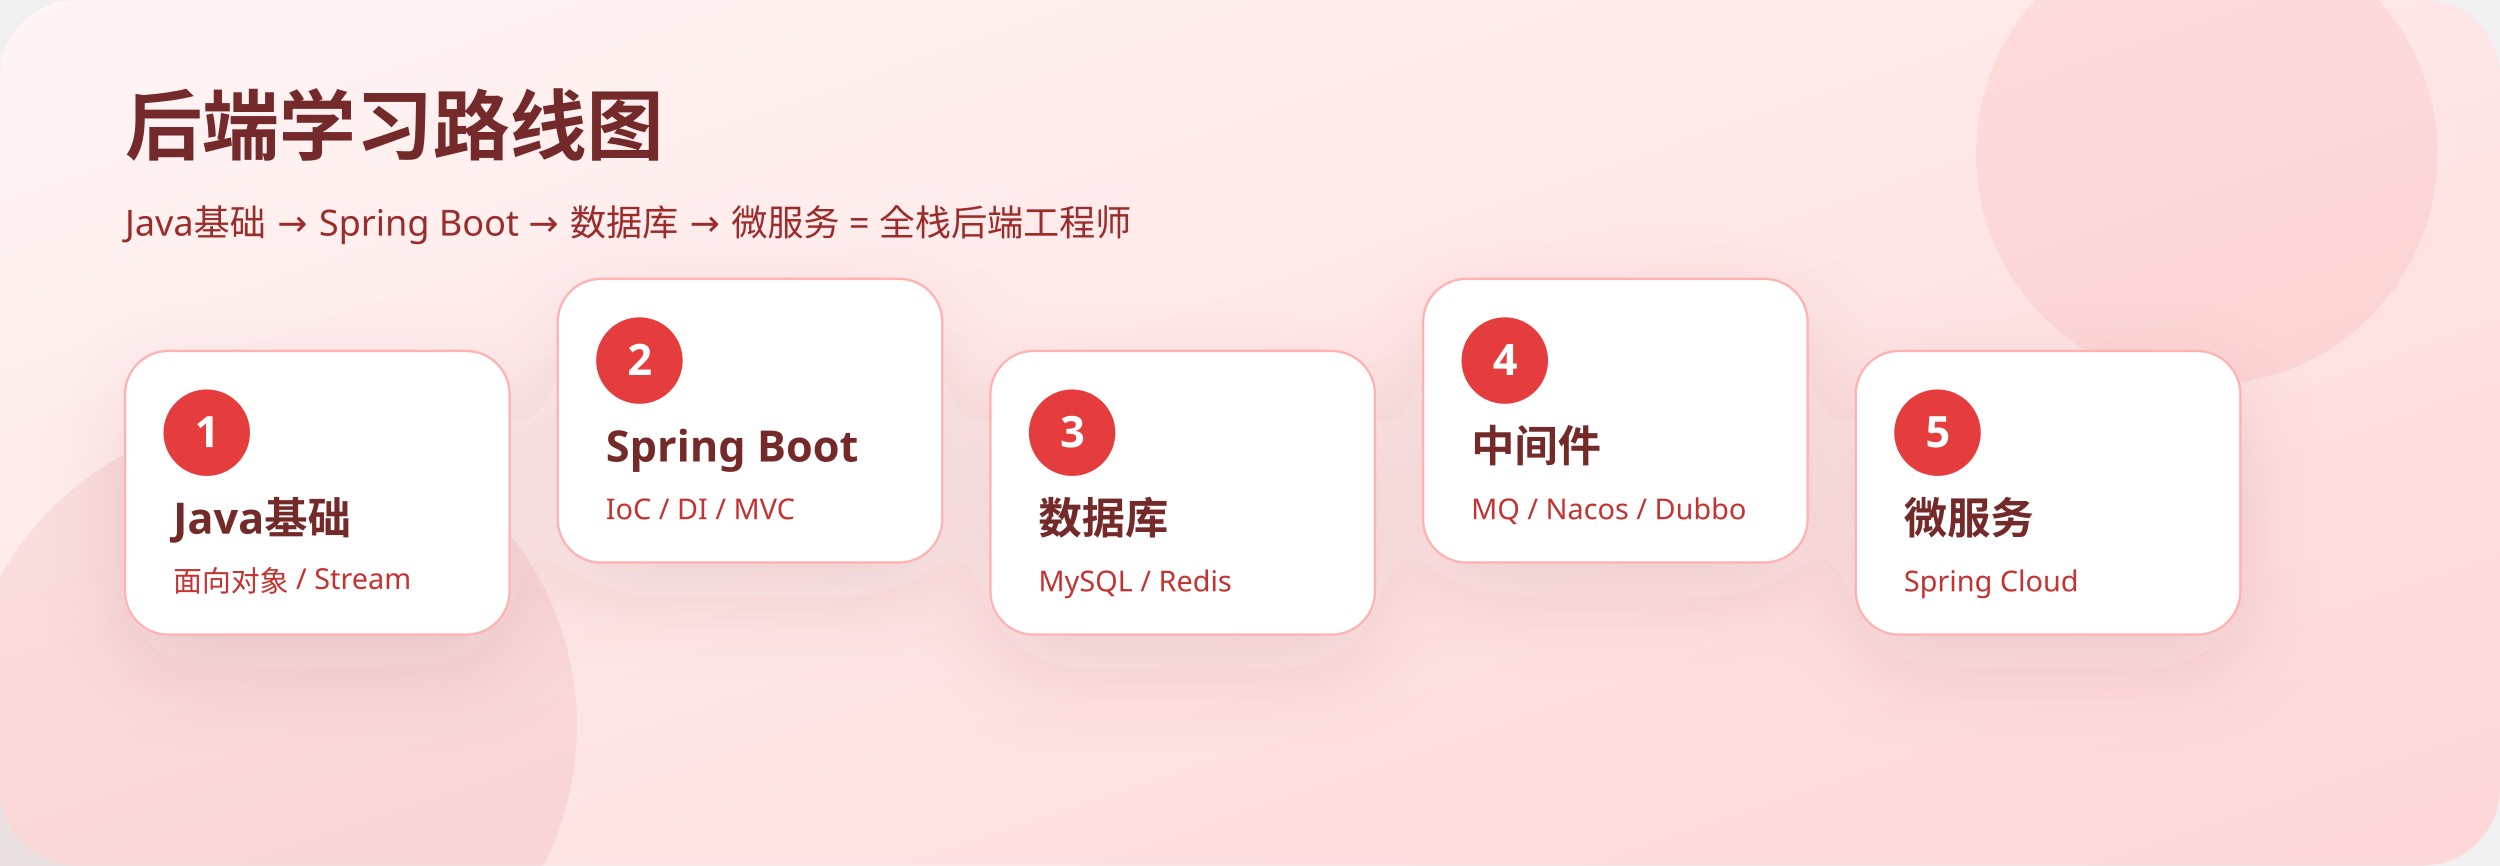
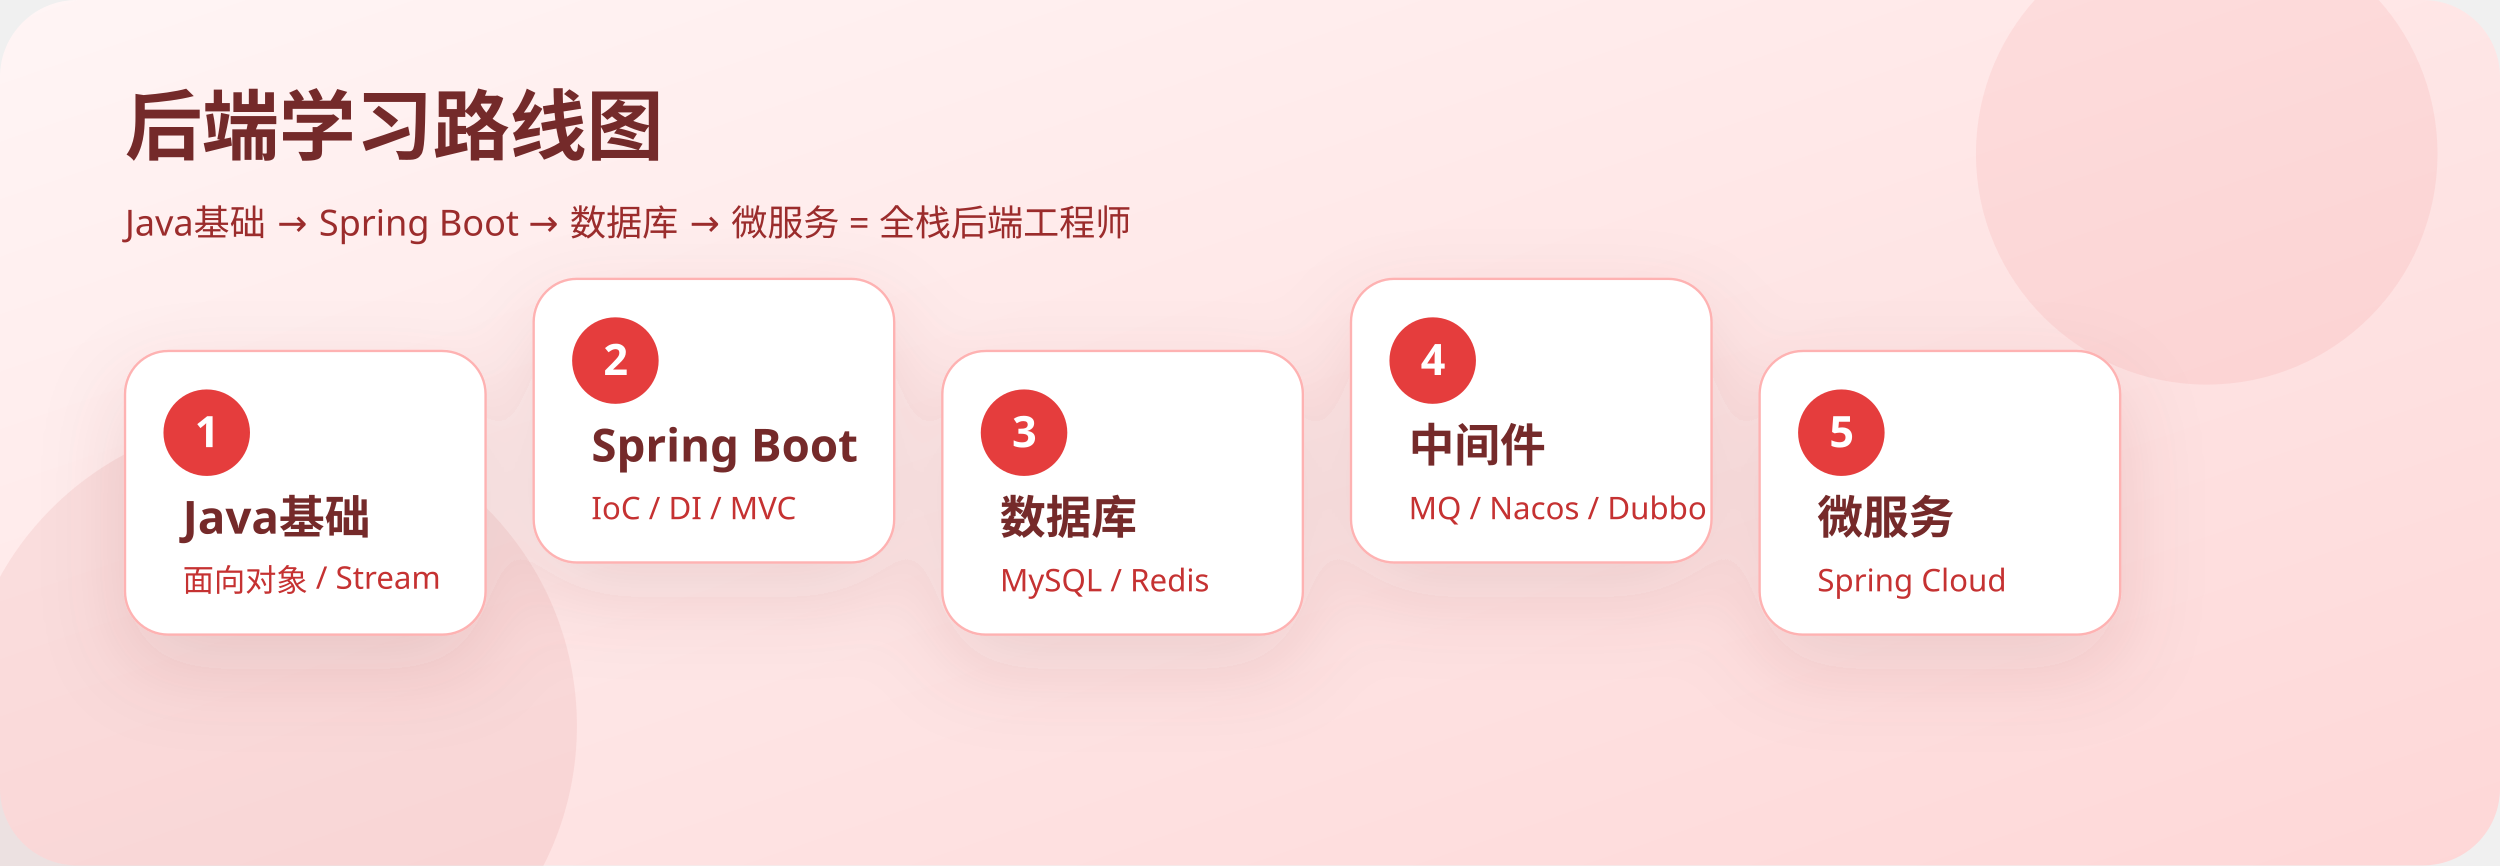
<svg xmlns="http://www.w3.org/2000/svg" width="1040" height="360" viewBox="0 0 1040 360" role="img" aria-labelledby="title desc">
  <defs>
    <linearGradient id="bg" x1="0" y1="0" x2="1" y2="1">
      <stop offset="0" stop-color="#fff5f5" />
      <stop offset="1" stop-color="#fed7d7" />
    </linearGradient>
    <linearGradient id="accent" x1="0" y1="0" x2="1" y2="0">
      <stop offset="0" stop-color="#e53e3e" />
      <stop offset="1" stop-color="#c53030" />
    </linearGradient>
    <filter id="shadow" x="-20%" y="-40%" width="140%" height="180%">
      <feDropShadow dx="0" dy="14" stdDeviation="18" flood-color="#742a2a" flood-opacity="0.12" />
    </filter>
  </defs>
  <rect width="1040" height="360" rx="32" fill="url(#bg)" />
  <circle cx="918" cy="64" r="96" fill="#e53e3e" opacity="0.08" />
  <circle cx="112" cy="302" r="128" fill="#c53030" opacity="0.08" />
  <text x="52" y="64" font-family="Georgia, 'Noto Serif SC', serif" font-size="32" font-weight="800" fill="#742a2a">后端学习路线图</text>
  <text x="52" y="98" font-family="'Microsoft YaHei UI', sans-serif" font-size="15" fill="#9b2c2c">Java基础 → Spring Boot → 数据库 → 微服务 = 全栈后端工程师</text>
  <path d="M112 210H910" stroke="url(#accent)" stroke-width="4" stroke-linecap="round" stroke-dasharray="12 12" />
  <g font-family="'Microsoft YaHei UI', sans-serif" filter="url(#shadow)">
    <g transform="translate(52 146)">
-       <rect width="160" height="118" rx="18" fill="#ffffff" stroke="#feb2b2" />
+       <rect width="150" height="118" rx="18" fill="#ffffff" stroke="#feb2b2" />
      <circle cx="34" cy="34" r="18" fill="#e53e3e" />
      <text x="29" y="40" font-size="18" font-weight="800" fill="#fff">1</text>
-       <text x="20" y="76" font-size="18" font-weight="800" fill="#742a2a">Java基础</text>
-       <text x="20" y="100" font-size="12" fill="#c53030">面向对象 / Stream</text>
+       <text x="24" y="76" font-size="19" font-weight="800" fill="#742a2a">Java基础</text>
+       <text x="24" y="100" font-size="13" fill="#c53030">面向对象 / Stream</text>
    </g>
-     <g transform="translate(232 116)">
-       <rect width="160" height="118" rx="18" fill="#ffffff" stroke="#feb2b2" />
+     <g transform="translate(222 116)">
+       <rect width="150" height="118" rx="18" fill="#ffffff" stroke="#feb2b2" />
      <circle cx="34" cy="34" r="18" fill="#e53e3e" />
      <text x="29" y="40" font-size="18" font-weight="800" fill="#fff">2</text>
-       <text x="20" y="76" font-size="18" font-weight="800" fill="#742a2a">Spring Boot</text>
-       <text x="20" y="100" font-size="12" fill="#c53030">IoC / DI / MVC</text>
+       <text x="24" y="76" font-size="19" font-weight="800" fill="#742a2a">Spring Boot</text>
+       <text x="24" y="100" font-size="13" fill="#c53030">IoC / DI / MVC</text>
    </g>
-     <g transform="translate(412 146)">
-       <rect width="160" height="118" rx="18" fill="#ffffff" stroke="#feb2b2" />
+     <g transform="translate(392 146)">
+       <rect width="150" height="118" rx="18" fill="#ffffff" stroke="#feb2b2" />
      <circle cx="34" cy="34" r="18" fill="#e53e3e" />
      <text x="29" y="40" font-size="18" font-weight="800" fill="#fff">3</text>
-       <text x="20" y="76" font-size="18" font-weight="800" fill="#742a2a">数据库</text>
-       <text x="20" y="100" font-size="12" fill="#c53030">MySQL / Redis</text>
+       <text x="24" y="76" font-size="19" font-weight="800" fill="#742a2a">数据库</text>
+       <text x="24" y="100" font-size="13" fill="#c53030">MySQL / Redis</text>
    </g>
-     <g transform="translate(592 116)">
-       <rect width="160" height="118" rx="18" fill="#ffffff" stroke="#feb2b2" />
+     <g transform="translate(562 116)">
+       <rect width="150" height="118" rx="18" fill="#ffffff" stroke="#feb2b2" />
      <circle cx="34" cy="34" r="18" fill="#e53e3e" />
      <text x="29" y="40" font-size="18" font-weight="800" fill="#fff">4</text>
-       <text x="20" y="76" font-size="18" font-weight="800" fill="#742a2a">中间件</text>
-       <text x="20" y="100" font-size="12" fill="#c53030">MQ / Nacos / Dubbo</text>
+       <text x="24" y="76" font-size="19" font-weight="800" fill="#742a2a">中间件</text>
+       <text x="24" y="100" font-size="13" fill="#c53030">MQ / Nacos / Dubbo</text>
    </g>
-     <g transform="translate(772 146)">
-       <rect width="160" height="118" rx="18" fill="#ffffff" stroke="#feb2b2" />
+     <g transform="translate(732 146)">
+       <rect width="150" height="118" rx="18" fill="#ffffff" stroke="#feb2b2" />
      <circle cx="34" cy="34" r="18" fill="#e53e3e" />
      <text x="29" y="40" font-size="18" font-weight="800" fill="#fff">5</text>
-       <text x="20" y="76" font-size="18" font-weight="800" fill="#742a2a">微服务</text>
-       <text x="20" y="100" font-size="12" fill="#c53030">Spring Cloud</text>
+       <text x="24" y="76" font-size="19" font-weight="800" fill="#742a2a">微服务</text>
+       <text x="24" y="100" font-size="13" fill="#c53030">Spring Cloud</text>
    </g>
  </g>
</svg>
